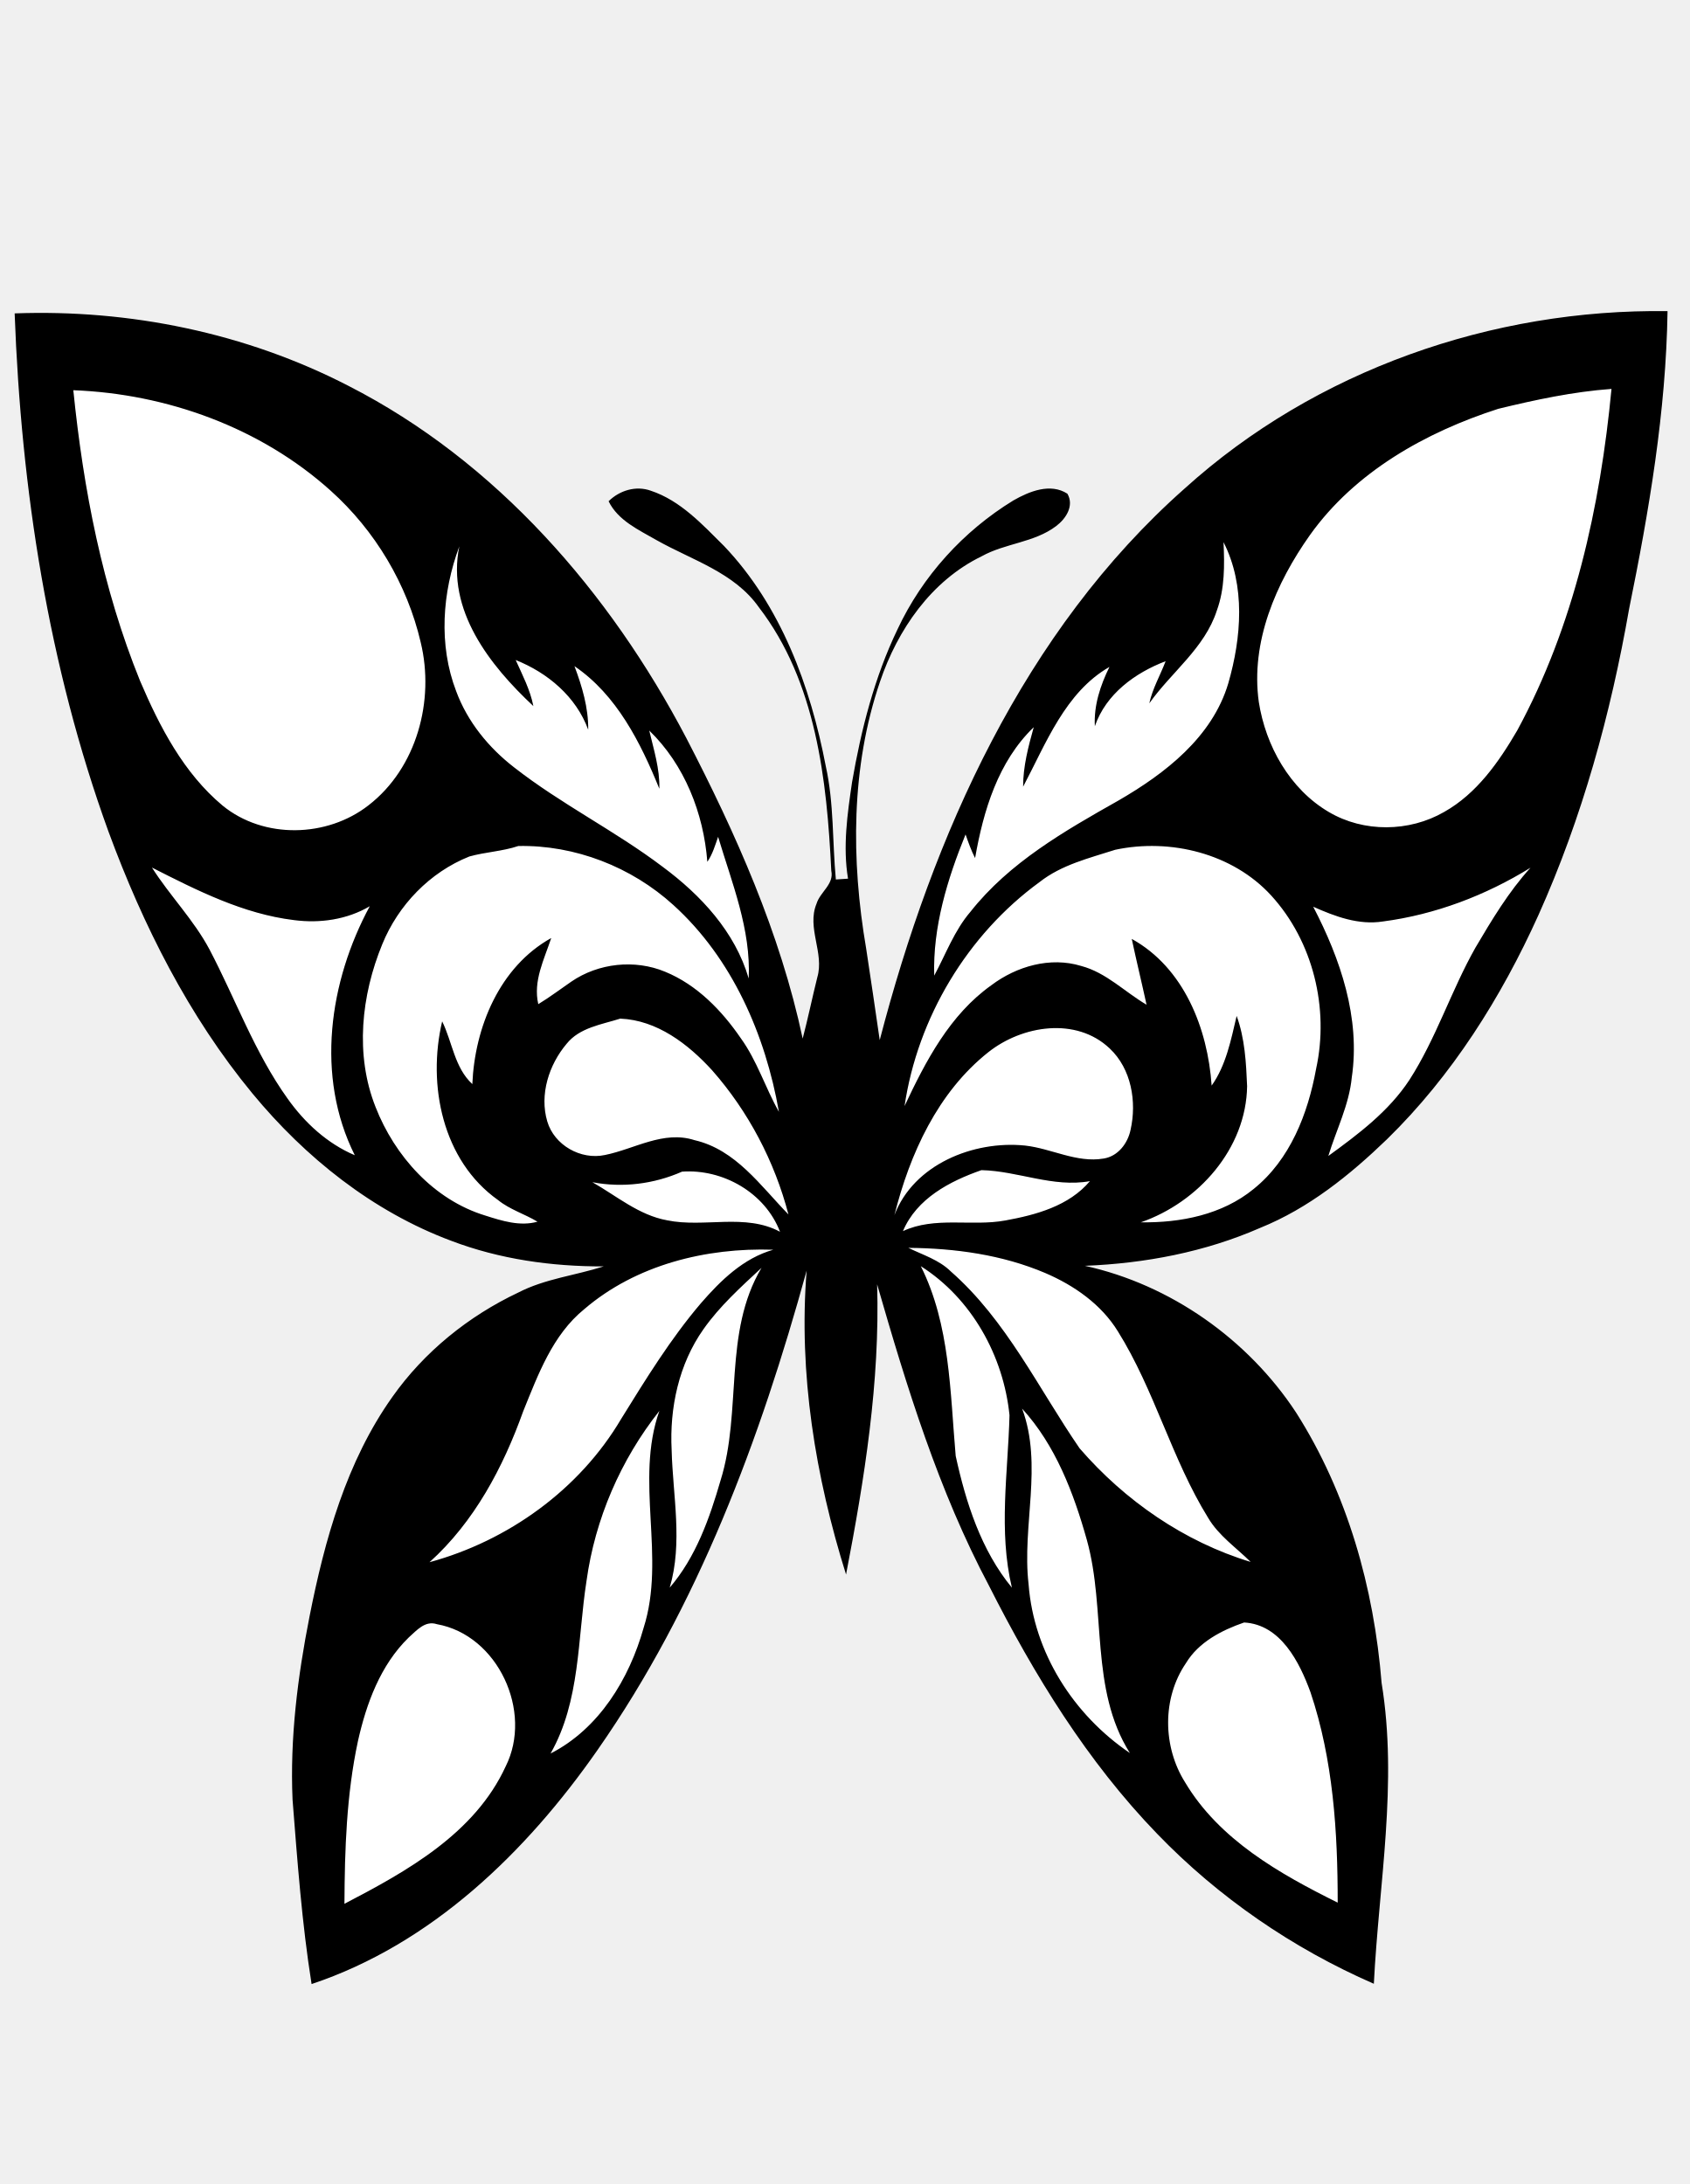
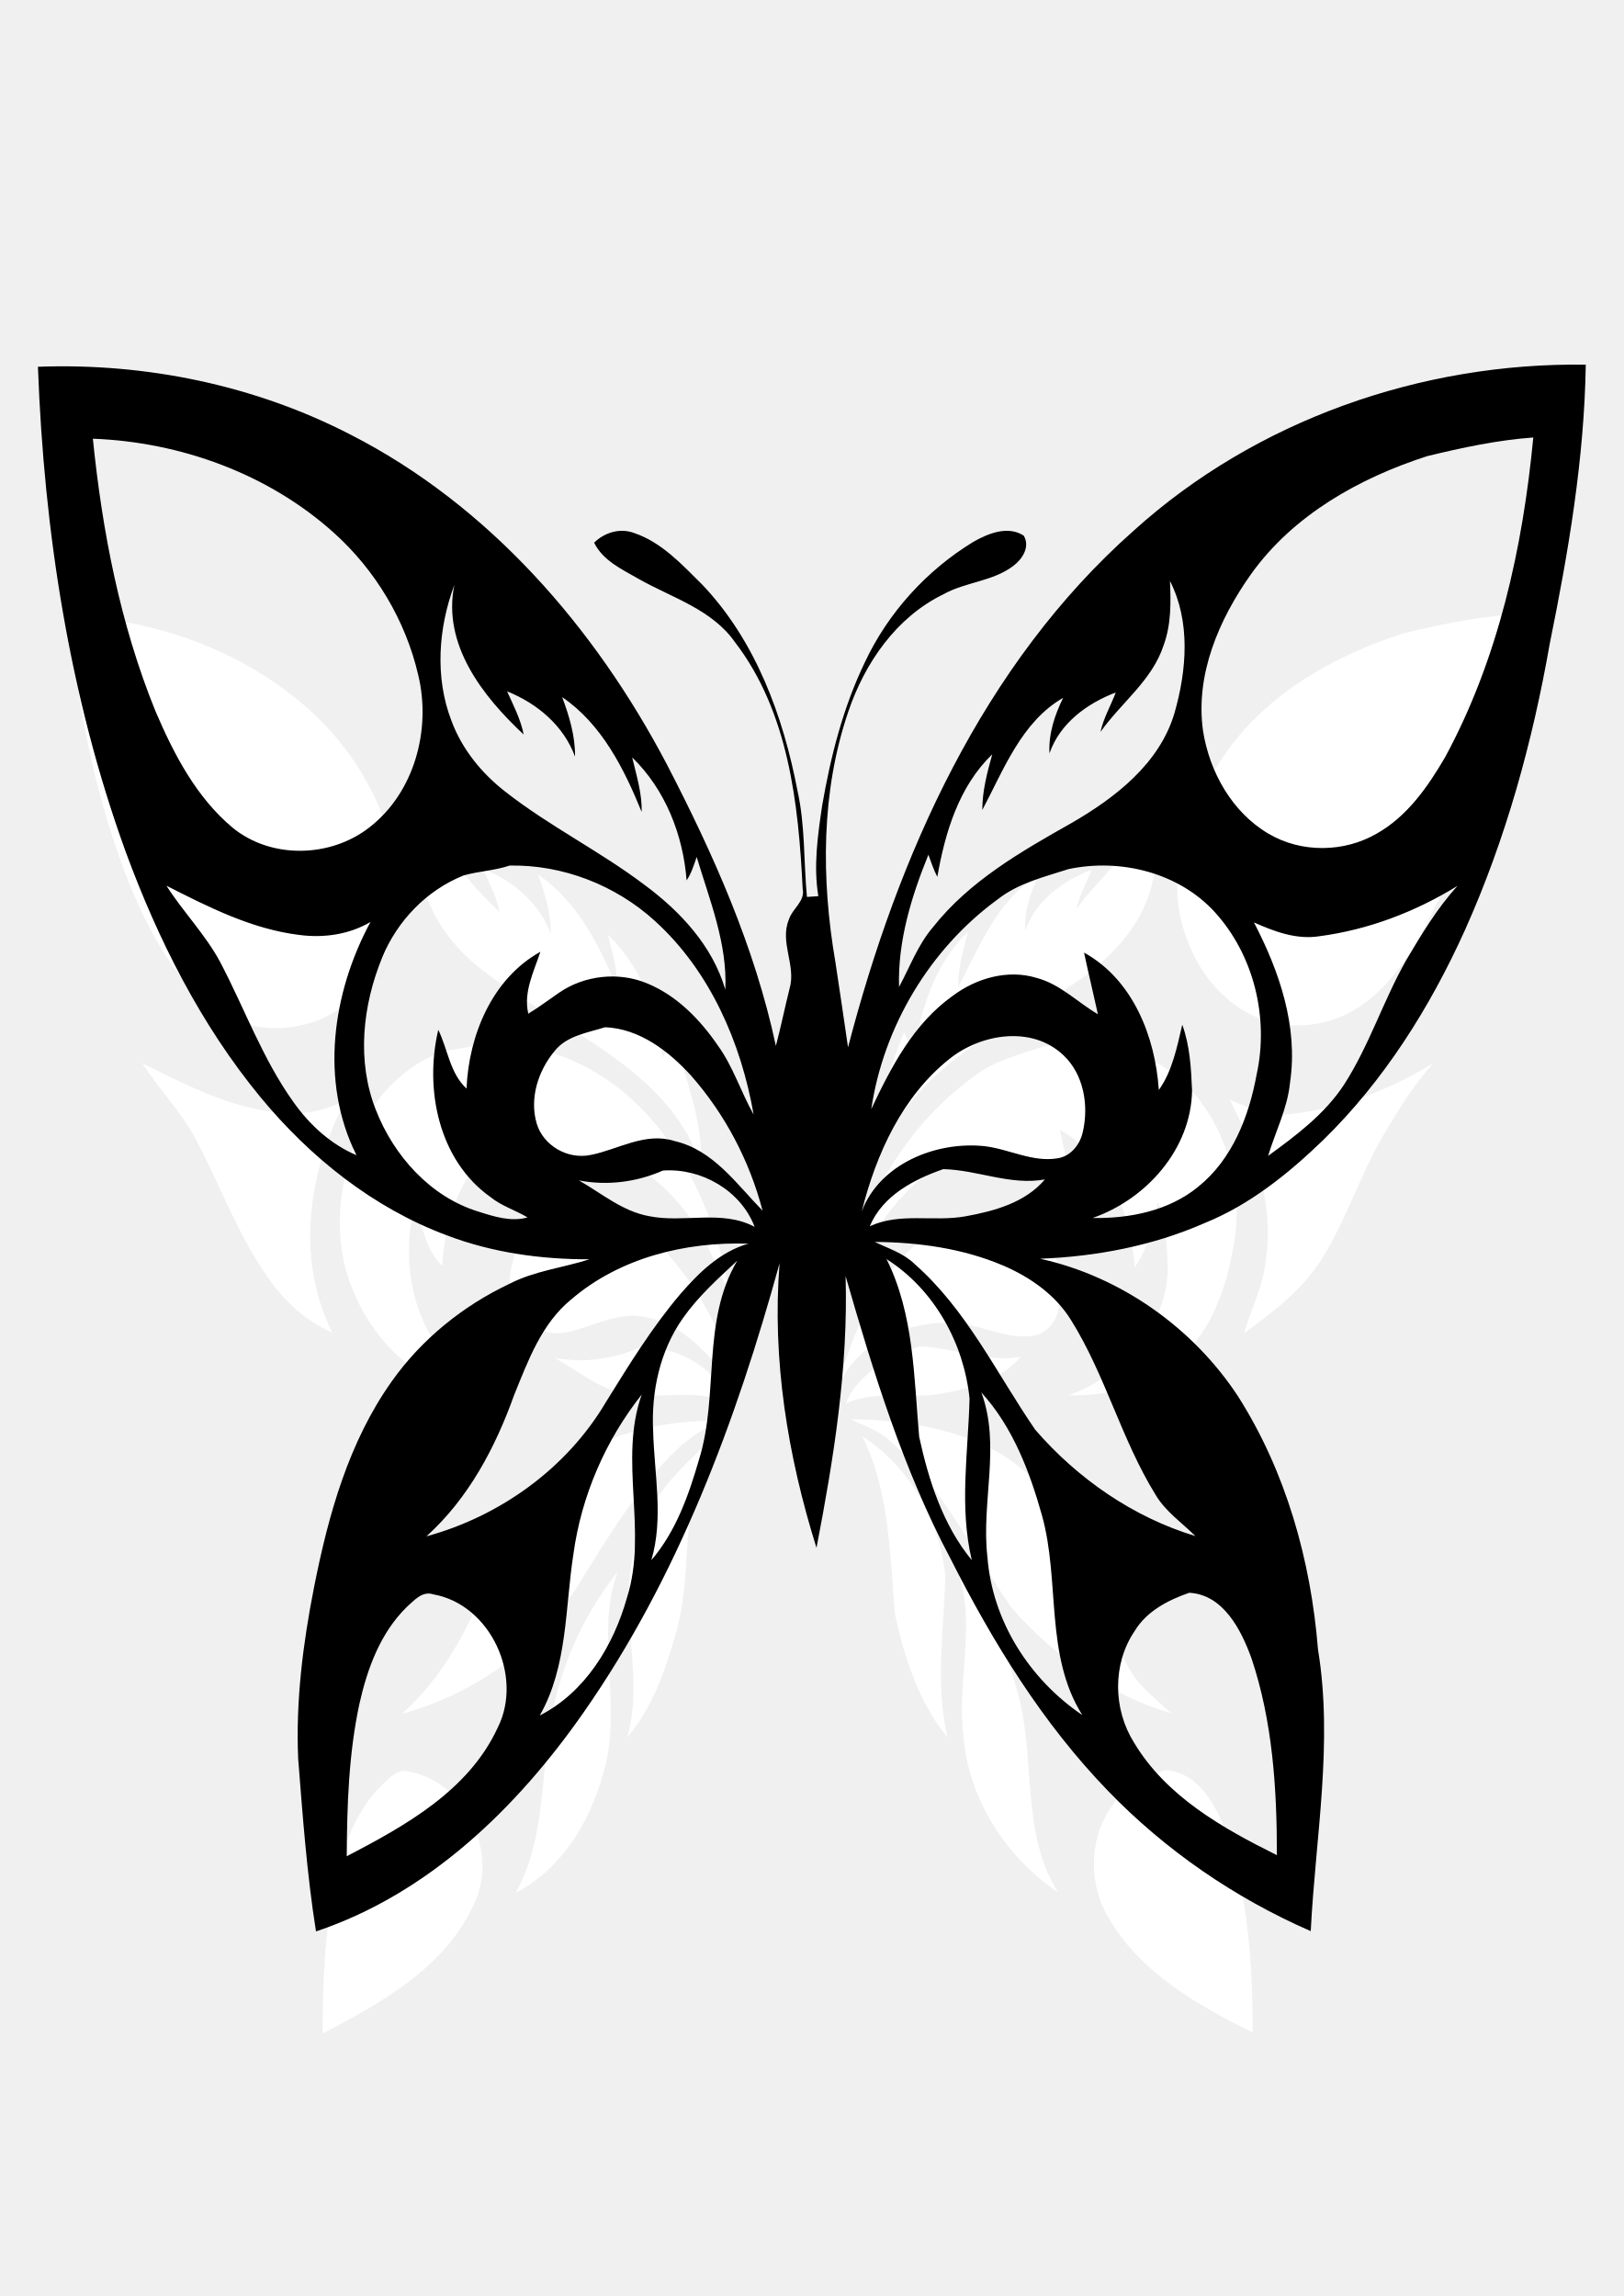
- <svg xmlns="http://www.w3.org/2000/svg" width="580pt" height="750pt" viewBox="0 0 580 750" version="1.1" id="svg48">
+ <svg xmlns="http://www.w3.org/2000/svg" width="210mm" height="297mm" viewBox="0 0 595.276 841.89" version="1.1" id="svg48">
  <defs id="defs52" />
-   <g id="#ffffffff">
-     <path fill="#ffffff" opacity="1.00" d=" M 25.17 134.00 C 57.30 135.22 89.47 146.85 113.51 168.49 C 128.78 182.19 139.79 200.61 144.44 220.60 C 149.28 240.55 143.10 263.72 126.54 276.53 C 112.30 287.66 90.57 288.22 76.41 276.64 C 63.06 265.49 54.82 249.60 48.10 233.86 C 35.19 202.06 28.61 168.04 25.17 134.00 Z" id="path4" />
-     <path fill="#ffffff" opacity="1.00" d=" M 514.37 140.39 C 527.15 137.28 540.10 134.51 553.25 133.55 C 549.40 174.02 540.41 214.86 520.89 250.84 C 514.57 261.68 506.99 272.54 495.82 278.82 C 483.81 285.77 468.16 285.93 456.18 278.84 C 442.79 270.97 434.51 256.12 432.16 241.05 C 429.29 220.44 438.04 200.22 449.73 183.72 C 465.19 162.03 489.44 148.42 514.37 140.39 Z" id="path6" />
-     <path fill="#ffffff" opacity="1.00" d=" M 420.05 186.17 C 427.67 201.10 426.20 219.00 421.69 234.66 C 416.19 253.17 399.99 265.65 383.96 274.92 C 365.50 285.35 346.51 296.19 333.17 313.11 C 327.63 319.56 324.72 327.65 320.73 335.04 C 320.20 318.37 325.26 301.83 331.49 286.54 C 332.46 289.29 333.42 292.06 334.76 294.66 C 337.61 278.38 342.65 261.52 354.90 249.72 C 353.04 256.40 351.24 263.17 351.25 270.15 C 359.09 255.36 365.67 237.75 380.89 229.02 C 377.78 235.34 375.49 242.23 375.88 249.38 C 379.68 238.33 389.65 231.07 400.18 227.05 C 398.34 231.89 395.69 236.43 394.57 241.52 C 402.15 230.79 413.58 222.59 417.75 209.67 C 420.50 202.15 420.41 194.05 420.05 186.17 Z" id="path8" />
-     <path fill="#ffffff" opacity="1.00" d=" M 156.62 237.40 C 150.49 221.46 151.81 203.43 157.69 187.62 C 153.21 209.54 168.14 228.47 183.11 242.47 C 182.01 236.87 179.35 231.80 177.04 226.65 C 188.05 231.04 197.78 239.22 201.94 250.57 C 202.02 243.03 199.84 235.75 197.22 228.76 C 211.73 238.62 219.94 255.05 226.36 270.85 C 226.54 264.00 224.44 257.44 222.89 250.86 C 235.02 262.61 241.56 279.28 242.84 295.95 C 244.63 293.35 245.50 290.31 246.54 287.37 C 251.29 303.25 257.84 319.12 257.04 336.03 C 252.37 320.00 240.58 307.34 227.44 297.62 C 211.11 285.27 192.60 276.13 176.47 263.50 C 167.73 256.73 160.48 247.84 156.62 237.40 Z" id="path10" />
-     <path fill="#ffffff" opacity="1.00" d=" M 161.14 294.12 C 166.66 292.57 172.49 292.36 177.96 290.52 C 197.44 290.14 216.81 297.71 231.19 310.80 C 251.37 329.09 262.78 355.36 267.42 381.82 C 262.75 373.57 259.94 364.33 254.37 356.60 C 247.80 347.00 239.27 338.18 228.33 333.70 C 217.92 329.37 205.42 330.73 196.13 337.11 C 192.36 339.70 188.72 342.46 184.80 344.84 C 182.95 336.91 186.83 329.45 189.24 322.13 C 171.49 332.02 162.99 352.76 162.16 372.29 C 156.03 366.64 155.31 357.88 151.80 350.75 C 146.67 372.52 151.88 398.56 170.97 412.09 C 175.03 415.39 180.12 416.87 184.53 419.54 C 178.51 421.23 172.34 419.26 166.60 417.43 C 148.95 412.05 135.50 396.99 128.92 380.13 C 121.82 362.19 124.03 341.81 131.23 324.27 C 136.71 310.80 147.58 299.52 161.14 294.12 Z" id="path12" />
-     <path fill="#ffffff" opacity="1.00" d=" M 382.89 291.81 C 401.77 287.80 423.20 293.04 436.44 307.54 C 450.81 323.29 456.38 346.27 451.85 366.99 C 449.05 382.41 442.93 398.26 430.36 408.33 C 419.60 417.15 405.28 419.97 391.67 419.75 C 411.37 412.90 427.83 394.48 428.15 372.99 C 427.81 364.89 427.36 356.56 424.56 348.88 C 422.63 357.07 420.92 365.87 415.97 372.81 C 414.64 353.25 406.49 332.35 388.55 322.43 C 390.15 329.98 391.99 337.48 393.63 345.03 C 386.12 340.64 379.81 334.00 371.19 331.72 C 360.60 328.48 349.04 331.80 340.38 338.31 C 326.07 348.48 317.82 364.36 310.54 379.84 C 315.04 349.50 332.08 320.99 356.89 302.91 C 364.46 296.95 373.91 294.70 382.89 291.81 Z" id="path14" />
-     <path fill="#ffffff" opacity="1.00" d=" M 474.82 316.43 C 492.74 314.08 510.10 307.46 525.45 297.97 C 517.94 306.25 512.19 315.86 506.53 325.45 C 498.20 340.19 493.07 356.58 483.87 370.86 C 476.80 381.64 466.33 389.48 456.03 396.97 C 458.75 387.99 463.17 379.46 464.08 370.00 C 467.10 349.55 460.17 329.29 450.84 311.37 C 458.36 314.72 466.43 317.76 474.82 316.43 Z" id="path16" />
-     <path fill="#ffffff" opacity="1.00" d=" M 52.16 297.92 C 67.62 305.77 83.51 313.86 100.95 315.97 C 109.84 317.13 119.16 315.81 126.95 311.20 C 112.97 337.11 108.25 369.65 121.81 396.72 C 112.37 392.72 104.61 385.56 98.73 377.27 C 87.44 361.51 80.87 343.11 71.92 326.05 C 66.51 315.88 58.31 307.61 52.16 297.92 Z" id="path18" />
-     <path fill="#ffffff" opacity="1.00" d=" M 194.51 358.46 C 198.98 352.86 206.53 351.84 212.94 349.80 C 225.57 350.31 236.26 358.53 244.46 367.52 C 256.92 381.65 265.94 398.84 270.69 417.06 C 261.13 407.28 252.60 394.79 238.44 391.54 C 227.78 388.10 217.84 394.60 207.68 396.64 C 199.41 398.42 190.29 393.28 187.88 385.10 C 185.16 375.87 188.45 365.65 194.51 358.46 Z" id="path20" />
-     <path fill="#ffffff" opacity="1.00" d=" M 339.33 361.31 C 350.92 352.13 369.43 349.12 380.97 360.04 C 388.42 367.04 390.32 378.34 388.14 388.00 C 387.18 392.64 383.83 397.07 378.92 397.85 C 369.60 399.44 360.96 394.38 351.87 393.39 C 334.26 391.61 313.71 399.83 307.06 417.30 C 312.33 396.25 321.97 375.06 339.33 361.31 Z" id="path22" />
-     <path fill="#ffffff" opacity="1.00" d=" M 203.36 405.97 C 213.72 407.97 224.53 406.60 234.16 402.35 C 248.20 401.35 262.68 409.61 267.79 423.00 C 255.77 416.56 241.80 421.70 229.01 419.06 C 219.33 417.30 211.69 410.70 203.36 405.97 Z" id="path24" />
-     <path fill="#ffffff" opacity="1.00" d=" M 309.99 422.78 C 314.72 411.55 326.08 405.63 336.94 401.83 C 349.46 402.11 361.53 407.90 374.19 405.61 C 366.97 414.16 355.65 417.21 345.09 419.13 C 333.48 421.25 321.04 417.63 309.99 422.78 Z" id="path26" />
-     <path fill="#ffffff" opacity="1.00" d=" M 311.84 428.52 C 327.84 428.65 344.07 430.87 358.87 437.17 C 368.76 441.41 378.07 447.90 383.79 457.20 C 396.41 477.40 402.25 500.98 414.77 521.23 C 418.39 527.38 424.41 531.44 429.37 536.38 C 406.58 529.48 386.16 515.32 370.65 497.38 C 356.48 476.77 345.53 453.38 326.42 436.62 C 322.38 432.62 316.83 430.96 311.84 428.52 Z" id="path28" />
-     <path fill="#ffffff" opacity="1.00" d=" M 200.55 449.60 C 218.36 434.31 242.44 428.39 265.51 429.16 C 255.24 432.05 247.41 439.73 240.61 447.57 C 230.17 459.83 221.73 473.59 213.27 487.24 C 198.97 511.50 174.48 529.11 147.45 536.48 C 162.87 522.57 172.71 503.94 179.63 484.62 C 184.74 472.04 189.68 458.45 200.55 449.60 Z" id="path30" />
-     <path fill="#ffffff" opacity="1.00" d=" M 241.51 456.45 C 247.09 448.51 254.37 441.96 261.44 435.38 C 248.20 457.64 254.84 484.54 247.38 508.38 C 243.60 521.43 238.90 534.75 229.92 545.21 C 234.47 529.78 230.99 513.68 230.58 497.97 C 229.83 483.48 233.04 468.43 241.51 456.45 Z" id="path32" />
-     <path fill="#ffffff" opacity="1.00" d=" M 316.12 434.81 C 333.59 445.89 344.53 465.65 346.58 486.02 C 346.06 505.74 342.75 525.71 347.40 545.22 C 336.82 532.38 331.60 515.99 328.10 499.98 C 326.17 478.07 326.21 454.93 316.12 434.81 Z" id="path34" />
-     <path fill="#ffffff" opacity="1.00" d=" M 350.90 483.72 C 362.38 496.29 368.61 512.69 373.14 528.85 C 379.84 552.89 374.07 580.03 387.91 602.01 C 368.54 588.89 354.89 567.52 353.12 543.98 C 350.79 523.96 358.12 503.17 350.90 483.72 Z" id="path36" />
-     <path fill="#ffffff" opacity="1.00" d=" M 201.36 542.87 C 204.29 521.63 213.08 501.30 226.38 484.50 C 217.84 508.56 228.70 534.74 220.97 559.00 C 216.04 576.53 205.67 593.66 189.01 602.17 C 199.28 584.12 198.25 562.76 201.36 542.87 Z" id="path38" />
-     <path fill="#ffffff" opacity="1.00" d=" M 407.14 571.15 C 411.49 563.91 419.44 559.82 427.12 557.17 C 439.65 557.86 446.13 570.75 449.91 581.12 C 457.71 604.31 459.27 629.08 459.25 653.38 C 439.30 643.48 418.59 631.77 406.85 612.06 C 399.16 599.83 398.93 583.19 407.14 571.15 Z" id="path40" />
-     <path fill="#ffffff" opacity="1.00" d=" M 140.32 562.32 C 143.02 559.92 145.93 556.41 149.99 557.75 C 170.97 561.50 183.03 587.80 173.61 606.59 C 163.00 629.66 139.78 642.56 118.25 653.78 C 118.34 635.11 118.95 616.29 122.87 597.97 C 125.77 585.00 130.60 571.78 140.32 562.32 Z" id="path42" />
+   <g id="#ffffffff" transform="translate(0,91.88976)">
+     <path d="m 25.17,134 c 32.13,1.22 64.3,12.85 88.34,34.49 15.27,13.7 26.28,32.12 30.93,52.11 4.84,19.95 -1.34,43.12 -17.9,55.93 -14.24,11.13 -35.97,11.69 -50.13,0.11 C 63.06,265.49 54.82,249.6 48.1,233.86 35.19,202.06 28.61,168.04 25.17,134 Z" id="path4" style="opacity:1;fill:#ffffff" />
+     <path d="m 514.37,140.39 c 12.78,-3.11 25.73,-5.88 38.88,-6.84 -3.85,40.47 -12.84,81.31 -32.36,117.29 -6.32,10.84 -13.9,21.7 -25.07,27.98 -12.01,6.95 -27.66,7.11 -39.64,0.02 -13.39,-7.87 -21.67,-22.72 -24.02,-37.79 -2.87,-20.61 5.88,-40.83 17.57,-57.33 15.46,-21.69 39.71,-35.3 64.64,-43.33 z" id="path6" style="opacity:1;fill:#ffffff" />
+     <path d="m 420.05,186.17 c 7.62,14.93 6.15,32.83 1.64,48.49 -5.5,18.51 -21.7,30.99 -37.73,40.26 -18.46,10.43 -37.45,21.27 -50.79,38.19 -5.54,6.45 -8.45,14.54 -12.44,21.93 -0.53,-16.67 4.53,-33.21 10.76,-48.5 0.97,2.75 1.93,5.52 3.27,8.12 2.85,-16.28 7.89,-33.14 20.14,-44.94 -1.86,6.68 -3.66,13.45 -3.65,20.43 7.84,-14.79 14.42,-32.4 29.64,-41.13 -3.11,6.32 -5.4,13.21 -5.01,20.36 3.8,-11.05 13.77,-18.31 24.3,-22.33 -1.84,4.84 -4.49,9.38 -5.61,14.47 7.58,-10.73 19.01,-18.93 23.18,-31.85 2.75,-7.52 2.66,-15.62 2.3,-23.5 z" id="path8" style="opacity:1;fill:#ffffff" />
+     <path d="m 156.62,237.4 c -6.13,-15.94 -4.81,-33.97 1.07,-49.78 -4.48,21.92 10.45,40.85 25.42,54.85 -1.1,-5.6 -3.76,-10.67 -6.07,-15.82 11.01,4.39 20.74,12.57 24.9,23.92 0.08,-7.54 -2.1,-14.82 -4.72,-21.81 14.51,9.86 22.72,26.29 29.14,42.09 0.18,-6.85 -1.92,-13.41 -3.47,-19.99 12.13,11.75 18.67,28.42 19.95,45.09 1.79,-2.6 2.66,-5.64 3.7,-8.58 4.75,15.88 11.3,31.75 10.5,48.66 -4.67,-16.03 -16.46,-28.69 -29.6,-38.41 -16.33,-12.35 -34.84,-21.49 -50.97,-34.12 -8.74,-6.77 -15.99,-15.66 -19.85,-26.1 z" id="path10" style="opacity:1;fill:#ffffff" />
+     <path d="m 161.14,294.12 c 5.52,-1.55 11.35,-1.76 16.82,-3.6 19.48,-0.38 38.85,7.19 53.23,20.28 20.18,18.29 31.59,44.56 36.23,71.02 -4.67,-8.25 -7.48,-17.49 -13.05,-25.22 -6.57,-9.6 -15.1,-18.42 -26.04,-22.9 -10.41,-4.33 -22.91,-2.97 -32.2,3.41 -3.77,2.59 -7.41,5.35 -11.33,7.73 -1.85,-7.93 2.03,-15.39 4.44,-22.71 -17.75,9.89 -26.25,30.63 -27.08,50.16 -6.13,-5.65 -6.85,-14.41 -10.36,-21.54 -5.13,21.77 0.08,47.81 19.17,61.34 4.06,3.3 9.15,4.78 13.56,7.45 -6.02,1.69 -12.19,-0.28 -17.93,-2.11 -17.65,-5.38 -31.1,-20.44 -37.68,-37.3 -7.1,-17.94 -4.89,-38.32 2.31,-55.86 5.48,-13.47 16.35,-24.75 29.91,-30.15 z" id="path12" style="opacity:1;fill:#ffffff" />
+     <path d="m 382.89,291.81 c 18.88,-4.01 40.31,1.23 53.55,15.73 14.37,15.75 19.94,38.73 15.41,59.45 -2.8,15.42 -8.92,31.27 -21.49,41.34 -10.76,8.82 -25.08,11.64 -38.69,11.42 19.7,-6.85 36.16,-25.27 36.48,-46.76 -0.34,-8.1 -0.79,-16.43 -3.59,-24.11 -1.93,8.19 -3.64,16.99 -8.59,23.93 -1.33,-19.56 -9.48,-40.46 -27.42,-50.38 1.6,7.55 3.44,15.05 5.08,22.6 -7.51,-4.39 -13.82,-11.03 -22.44,-13.31 -10.59,-3.24 -22.15,0.08 -30.81,6.59 -14.31,10.17 -22.56,26.05 -29.84,41.53 4.5,-30.34 21.54,-58.85 46.35,-76.93 7.57,-5.96 17.02,-8.21 26,-11.1 z" id="path14" style="opacity:1;fill:#ffffff" />
+     <path d="m 474.82,316.43 c 17.92,-2.35 35.28,-8.97 50.63,-18.46 -7.51,8.28 -13.26,17.89 -18.92,27.48 -8.33,14.74 -13.46,31.13 -22.66,45.41 -7.07,10.78 -17.54,18.62 -27.84,26.11 2.72,-8.98 7.14,-17.51 8.05,-26.97 3.02,-20.45 -3.91,-40.71 -13.24,-58.63 7.52,3.35 15.59,6.39 23.98,5.06 z" id="path16" style="opacity:1;fill:#ffffff" />
+     <path d="m 52.16,297.92 c 15.46,7.85 31.35,15.94 48.79,18.05 8.89,1.16 18.21,-0.16 26,-4.77 -13.98,25.91 -18.7,58.45 -5.14,85.52 -9.44,-4 -17.2,-11.16 -23.08,-19.45 C 87.44,361.51 80.87,343.11 71.92,326.05 66.51,315.88 58.31,307.61 52.16,297.92 Z" id="path18" style="opacity:1;fill:#ffffff" />
+     <path d="m 194.51,358.46 c 4.47,-5.6 12.02,-6.62 18.43,-8.66 12.63,0.51 23.32,8.73 31.52,17.72 12.46,14.13 21.48,31.32 26.23,49.54 -9.56,-9.78 -18.09,-22.27 -32.25,-25.52 -10.66,-3.44 -20.6,3.06 -30.76,5.1 -8.27,1.78 -17.39,-3.36 -19.8,-11.54 -2.72,-9.23 0.57,-19.45 6.63,-26.64 z" id="path20" style="opacity:1;fill:#ffffff" />
+     <path d="m 339.33,361.31 c 11.59,-9.18 30.1,-12.19 41.64,-1.27 7.45,7 9.35,18.3 7.17,27.96 -0.96,4.64 -4.31,9.07 -9.22,9.85 -9.32,1.59 -17.96,-3.47 -27.05,-4.46 -17.61,-1.78 -38.16,6.44 -44.81,23.91 5.27,-21.05 14.91,-42.24 32.27,-55.99 z" id="path22" style="opacity:1;fill:#ffffff" />
+     <path d="m 203.36,405.97 c 10.36,2 21.17,0.63 30.8,-3.62 14.04,-1 28.52,7.26 33.63,20.65 -12.02,-6.44 -25.99,-1.3 -38.78,-3.94 -9.68,-1.76 -17.32,-8.36 -25.65,-13.09 z" id="path24" style="opacity:1;fill:#ffffff" />
+     <path d="m 309.99,422.78 c 4.73,-11.23 16.09,-17.15 26.95,-20.95 12.52,0.28 24.59,6.07 37.25,3.78 -7.22,8.55 -18.54,11.6 -29.1,13.52 -11.61,2.12 -24.05,-1.5 -35.1,3.65 z" id="path26" style="opacity:1;fill:#ffffff" />
+     <path d="m 311.84,428.52 c 16,0.13 32.23,2.35 47.03,8.65 9.89,4.24 19.2,10.73 24.92,20.03 12.62,20.2 18.46,43.78 30.98,64.03 3.62,6.15 9.64,10.21 14.6,15.15 -22.79,-6.9 -43.21,-21.06 -58.72,-39 -14.17,-20.61 -25.12,-44 -44.23,-60.76 -4.04,-4 -9.59,-5.66 -14.58,-8.1 z" id="path28" style="opacity:1;fill:#ffffff" />
+     <path d="m 200.55,449.6 c 17.81,-15.29 41.89,-21.21 64.96,-20.44 -10.27,2.89 -18.1,10.57 -24.9,18.41 -10.44,12.26 -18.88,26.02 -27.34,39.67 -14.3,24.26 -38.79,41.87 -65.82,49.24 15.42,-13.91 25.26,-32.54 32.18,-51.86 5.11,-12.58 10.05,-26.17 20.92,-35.02 z" id="path30" style="opacity:1;fill:#ffffff" />
+     <path d="m 241.51,456.45 c 5.58,-7.94 12.86,-14.49 19.93,-21.07 -13.24,22.26 -6.6,49.16 -14.06,73 -3.78,13.05 -8.48,26.37 -17.46,36.83 4.55,-15.43 1.07,-31.53 0.66,-47.24 -0.75,-14.49 2.46,-29.54 10.93,-41.52 z" id="path32" style="opacity:1;fill:#ffffff" />
+     <path d="m 316.12,434.81 c 17.47,11.08 28.41,30.84 30.46,51.21 -0.52,19.72 -3.83,39.69 0.82,59.2 -10.58,-12.84 -15.8,-29.23 -19.3,-45.24 -1.93,-21.91 -1.89,-45.05 -11.98,-65.17 z" id="path34" style="opacity:1;fill:#ffffff" />
+     <path d="m 350.9,483.72 c 11.48,12.57 17.71,28.97 22.24,45.13 6.7,24.04 0.93,51.18 14.77,73.16 -19.37,-13.12 -33.02,-34.49 -34.79,-58.03 -2.33,-20.02 5,-40.81 -2.22,-60.26 z" id="path36" style="opacity:1;fill:#ffffff" />
+     <path d="m 201.36,542.87 c 2.93,-21.24 11.72,-41.57 25.02,-58.37 -8.54,24.06 2.32,50.24 -5.41,74.5 -4.93,17.53 -15.3,34.66 -31.96,43.17 10.27,-18.05 9.24,-39.41 12.35,-59.3 z" id="path38" style="opacity:1;fill:#ffffff" />
+     <path d="m 407.14,571.15 c 4.35,-7.24 12.3,-11.33 19.98,-13.98 12.53,0.69 19.01,13.58 22.79,23.95 7.8,23.19 9.36,47.96 9.34,72.26 -19.95,-9.9 -40.66,-21.61 -52.4,-41.32 -7.69,-12.23 -7.92,-28.87 0.29,-40.91 z" id="path40" style="opacity:1;fill:#ffffff" />
+     <path d="m 140.32,562.32 c 2.7,-2.4 5.61,-5.91 9.67,-4.57 20.98,3.75 33.04,30.05 23.62,48.84 -10.61,23.07 -33.83,35.97 -55.36,47.19 0.09,-18.67 0.7,-37.49 4.62,-55.81 2.9,-12.97 7.73,-26.19 17.45,-35.65 z" id="path42" style="opacity:1;fill:#ffffff" />
  </g>
-   <g id="#000000ff">
-     <path fill="#000000" opacity="1.00" d=" M 406.73 167.74 C 451.59 127.16 512.26 105.99 572.49 106.85 C 571.96 141.33 566.15 175.42 559.29 209.12 C 552.98 245.20 543.18 280.81 528.16 314.26 C 515.37 342.58 498.51 369.40 476.20 391.20 C 463.42 403.54 449.27 414.94 432.66 421.65 C 413.66 429.97 393.11 433.87 372.45 434.69 C 401.83 441.13 428.44 459.93 444.94 485.04 C 462.59 512.75 471.71 545.35 474.32 577.93 C 479.96 612.29 473.39 646.86 471.66 681.24 C 443.84 669.11 418.34 651.59 397.27 629.74 C 373.27 604.93 355.05 575.22 339.54 544.56 C 322.21 511.91 311.34 476.41 301.13 441.05 C 302.13 474.59 296.80 507.87 290.46 540.70 C 279.92 507.05 274.11 471.65 276.93 436.34 C 260.99 494.22 239.69 551.50 205.09 601.03 C 180.69 636.02 148.18 667.59 106.97 681.34 C 103.64 660.37 102.11 639.20 100.44 618.05 C 99.51 596.92 102.18 575.82 106.26 555.13 C 111.48 528.72 118.93 501.92 134.71 479.70 C 145.64 464.22 160.84 451.95 177.93 443.87 C 187.10 439.13 197.51 438.01 207.25 434.89 C 189.46 434.95 171.54 432.44 154.86 426.08 C 127.93 416.02 104.80 397.49 86.62 375.45 C 64.75 348.91 49.12 317.79 37.27 285.65 C 16.59 228.66 7.26 168.05 5.03 107.62 C 44.48 106.16 84.45 114.34 119.60 132.49 C 170.43 158.44 209.35 203.38 235.59 253.39 C 252.60 286.19 267.84 320.34 275.57 356.65 C 277.40 349.68 278.85 342.62 280.59 335.63 C 283.08 327.22 276.88 318.65 280.33 310.33 C 281.56 306.29 286.40 303.66 285.39 299.02 C 283.87 267.78 280.21 234.12 260.51 208.52 C 252.10 196.57 237.59 192.37 225.43 185.50 C 219.34 181.98 212.19 178.79 208.94 172.13 C 212.71 168.40 218.34 166.68 223.44 168.52 C 233.64 171.91 241.12 180.11 248.54 187.47 C 268.14 208.04 278.25 235.68 283.51 263.15 C 286.34 275.92 285.74 289.07 286.96 302.02 C 288.35 301.92 289.74 301.83 291.14 301.74 C 289.31 290.74 290.91 279.55 292.52 268.63 C 295.63 250.59 300.18 232.62 308.15 216.07 C 316.69 197.82 330.77 182.33 347.93 171.84 C 353.37 168.74 360.60 165.77 366.45 169.54 C 368.86 173.69 365.94 178.14 362.59 180.66 C 355.09 186.35 345.11 186.52 337.02 191.03 C 319.70 199.44 308.15 216.24 302.12 234.09 C 292.11 263.46 292.17 295.39 297.36 325.71 C 298.95 336.19 300.51 346.68 302.02 357.18 C 320.32 286.90 351.40 216.73 406.73 167.74 M 25.17 134.00 C 28.61 168.04 35.19 202.06 48.10 233.86 C 54.82 249.60 63.06 265.49 76.41 276.64 C 90.57 288.22 112.30 287.66 126.54 276.53 C 143.10 263.72 149.28 240.55 144.44 220.60 C 139.79 200.61 128.78 182.19 113.51 168.49 C 89.47 146.85 57.30 135.22 25.17 134.00 M 514.37 140.39 C 489.44 148.42 465.19 162.03 449.73 183.72 C 438.04 200.22 429.29 220.44 432.16 241.05 C 434.51 256.12 442.79 270.97 456.18 278.84 C 468.16 285.93 483.81 285.77 495.82 278.82 C 506.99 272.54 514.57 261.68 520.89 250.84 C 540.41 214.86 549.40 174.02 553.25 133.55 C 540.10 134.51 527.15 137.28 514.37 140.39 M 420.05 186.17 C 420.41 194.05 420.50 202.15 417.75 209.67 C 413.58 222.59 402.15 230.79 394.57 241.52 C 395.69 236.43 398.34 231.89 400.18 227.05 C 389.65 231.07 379.68 238.33 375.88 249.38 C 375.49 242.23 377.78 235.34 380.89 229.02 C 365.67 237.75 359.09 255.36 351.25 270.15 C 351.24 263.17 353.04 256.40 354.90 249.72 C 342.65 261.52 337.61 278.38 334.76 294.66 C 333.42 292.06 332.46 289.29 331.49 286.54 C 325.26 301.83 320.20 318.37 320.73 335.04 C 324.72 327.65 327.63 319.56 333.17 313.11 C 346.51 296.19 365.50 285.35 383.96 274.92 C 399.99 265.65 416.19 253.17 421.69 234.66 C 426.20 219.00 427.67 201.10 420.05 186.17 M 156.62 237.40 C 160.48 247.84 167.73 256.73 176.47 263.50 C 192.60 276.13 211.11 285.27 227.44 297.62 C 240.58 307.34 252.37 320.00 257.04 336.03 C 257.84 319.12 251.29 303.25 246.54 287.37 C 245.50 290.31 244.63 293.35 242.84 295.95 C 241.56 279.28 235.02 262.61 222.89 250.86 C 224.44 257.44 226.54 264.00 226.36 270.85 C 219.94 255.05 211.73 238.62 197.22 228.76 C 199.84 235.75 202.02 243.03 201.94 250.57 C 197.78 239.22 188.05 231.04 177.04 226.65 C 179.35 231.80 182.01 236.87 183.11 242.47 C 168.14 228.47 153.21 209.54 157.69 187.62 C 151.81 203.43 150.49 221.46 156.62 237.40 M 161.14 294.12 C 147.58 299.52 136.71 310.80 131.23 324.27 C 124.03 341.81 121.82 362.19 128.92 380.13 C 135.50 396.99 148.95 412.05 166.60 417.43 C 172.34 419.26 178.51 421.23 184.53 419.54 C 180.12 416.87 175.03 415.39 170.97 412.09 C 151.88 398.56 146.67 372.52 151.80 350.75 C 155.31 357.88 156.03 366.64 162.16 372.29 C 162.99 352.76 171.49 332.02 189.24 322.13 C 186.83 329.45 182.95 336.91 184.80 344.84 C 188.72 342.46 192.36 339.70 196.13 337.11 C 205.42 330.73 217.92 329.37 228.33 333.70 C 239.27 338.18 247.80 347.00 254.37 356.60 C 259.94 364.33 262.75 373.57 267.42 381.82 C 262.78 355.36 251.37 329.09 231.19 310.80 C 216.81 297.71 197.44 290.14 177.96 290.52 C 172.49 292.36 166.66 292.57 161.14 294.12 M 382.89 291.81 C 373.91 294.70 364.46 296.95 356.89 302.91 C 332.08 320.99 315.04 349.50 310.54 379.84 C 317.82 364.36 326.07 348.48 340.38 338.31 C 349.04 331.80 360.60 328.48 371.19 331.72 C 379.81 334.00 386.12 340.64 393.63 345.03 C 391.99 337.48 390.15 329.98 388.55 322.43 C 406.49 332.35 414.64 353.25 415.97 372.81 C 420.92 365.87 422.63 357.07 424.56 348.88 C 427.36 356.56 427.81 364.89 428.15 372.99 C 427.83 394.48 411.37 412.90 391.67 419.75 C 405.28 419.97 419.60 417.15 430.36 408.33 C 442.93 398.26 449.05 382.41 451.85 366.99 C 456.38 346.27 450.81 323.29 436.44 307.54 C 423.20 293.04 401.77 287.80 382.89 291.81 M 474.82 316.43 C 466.43 317.76 458.36 314.72 450.84 311.37 C 460.17 329.29 467.10 349.55 464.08 370.00 C 463.17 379.46 458.75 387.99 456.03 396.97 C 466.33 389.48 476.80 381.64 483.87 370.86 C 493.07 356.58 498.20 340.19 506.53 325.45 C 512.19 315.86 517.94 306.25 525.45 297.97 C 510.10 307.46 492.74 314.08 474.82 316.43 M 52.16 297.92 C 58.31 307.61 66.51 315.88 71.92 326.05 C 80.87 343.11 87.44 361.51 98.73 377.27 C 104.61 385.56 112.37 392.72 121.81 396.72 C 108.25 369.65 112.97 337.11 126.95 311.20 C 119.16 315.81 109.84 317.13 100.95 315.97 C 83.51 313.86 67.62 305.77 52.16 297.92 M 194.51 358.46 C 188.45 365.65 185.16 375.87 187.88 385.10 C 190.29 393.28 199.41 398.42 207.68 396.64 C 217.84 394.60 227.78 388.10 238.44 391.54 C 252.60 394.79 261.13 407.28 270.69 417.06 C 265.94 398.84 256.92 381.65 244.46 367.52 C 236.26 358.53 225.57 350.31 212.94 349.80 C 206.53 351.84 198.98 352.86 194.51 358.46 M 339.33 361.31 C 321.97 375.06 312.33 396.25 307.06 417.30 C 313.71 399.83 334.26 391.61 351.87 393.39 C 360.96 394.38 369.60 399.44 378.92 397.85 C 383.83 397.07 387.18 392.64 388.14 388.00 C 390.32 378.34 388.42 367.04 380.97 360.04 C 369.43 349.12 350.92 352.13 339.33 361.31 M 203.36 405.97 C 211.69 410.70 219.33 417.30 229.01 419.06 C 241.80 421.70 255.77 416.56 267.79 423.00 C 262.68 409.61 248.20 401.35 234.16 402.35 C 224.53 406.60 213.72 407.97 203.36 405.97 M 309.99 422.78 C 321.04 417.63 333.48 421.25 345.09 419.13 C 355.65 417.21 366.97 414.16 374.19 405.61 C 361.53 407.90 349.46 402.11 336.94 401.83 C 326.08 405.63 314.72 411.55 309.99 422.78 M 311.84 428.52 C 316.83 430.96 322.38 432.62 326.42 436.62 C 345.53 453.38 356.48 476.77 370.65 497.38 C 386.16 515.32 406.58 529.48 429.37 536.38 C 424.41 531.44 418.39 527.38 414.77 521.23 C 402.25 500.98 396.41 477.40 383.79 457.20 C 378.07 447.90 368.76 441.41 358.87 437.17 C 344.07 430.87 327.84 428.65 311.84 428.52 M 200.55 449.60 C 189.68 458.45 184.74 472.04 179.63 484.62 C 172.71 503.94 162.87 522.57 147.45 536.48 C 174.48 529.11 198.97 511.50 213.27 487.24 C 221.73 473.59 230.17 459.83 240.61 447.57 C 247.41 439.73 255.24 432.05 265.51 429.16 C 242.44 428.39 218.36 434.31 200.55 449.60 M 241.51 456.45 C 233.04 468.43 229.83 483.48 230.58 497.97 C 230.99 513.68 234.47 529.78 229.92 545.21 C 238.90 534.75 243.60 521.43 247.38 508.38 C 254.84 484.54 248.20 457.64 261.44 435.38 C 254.37 441.96 247.09 448.51 241.51 456.45 M 316.12 434.81 C 326.21 454.93 326.17 478.07 328.10 499.98 C 331.60 515.99 336.82 532.38 347.40 545.22 C 342.75 525.71 346.06 505.74 346.58 486.02 C 344.53 465.65 333.59 445.89 316.12 434.81 M 350.90 483.72 C 358.12 503.17 350.79 523.96 353.12 543.98 C 354.89 567.52 368.54 588.89 387.91 602.01 C 374.07 580.03 379.84 552.89 373.14 528.85 C 368.61 512.69 362.38 496.29 350.90 483.72 M 201.36 542.87 C 198.25 562.76 199.28 584.12 189.01 602.17 C 205.67 593.66 216.04 576.53 220.97 559.00 C 228.70 534.74 217.84 508.56 226.38 484.50 C 213.08 501.30 204.29 521.63 201.36 542.87 M 407.14 571.15 C 398.93 583.19 399.16 599.83 406.85 612.06 C 418.59 631.77 439.30 643.48 459.25 653.38 C 459.27 629.08 457.71 604.31 449.91 581.12 C 446.13 570.75 439.65 557.86 427.12 557.17 C 419.44 559.82 411.49 563.91 407.14 571.15 M 140.32 562.32 C 130.60 571.78 125.77 585.00 122.87 597.97 C 118.95 616.29 118.34 635.11 118.25 653.78 C 139.78 642.56 163.00 629.66 173.61 606.59 C 183.03 587.80 170.97 561.50 149.99 557.75 C 145.93 556.41 143.02 559.92 140.32 562.32 Z" id="path45" />
+   <g id="#000000ff" transform="translate(8.877795,26.86248)">
+     <path d="m 406.73,167.74 c 44.86,-40.58 105.53,-61.75 165.76,-60.89 -0.53,34.48 -6.34,68.57 -13.2,102.27 -6.31,36.08 -16.11,71.69 -31.13,105.14 -12.79,28.32 -29.65,55.14 -51.96,76.94 -12.78,12.34 -26.93,23.74 -43.54,30.45 -19,8.32 -39.55,12.22 -60.21,13.04 29.38,6.44 55.99,25.24 72.49,50.35 17.65,27.71 26.77,60.31 29.38,92.89 5.64,34.36 -0.93,68.93 -2.66,103.31 -27.82,-12.13 -53.32,-29.65 -74.39,-51.5 -24,-24.81 -42.22,-54.52 -57.73,-85.18 -17.33,-32.65 -28.2,-68.15 -38.41,-103.51 1,33.54 -4.33,66.82 -10.67,99.65 -10.54,-33.65 -16.35,-69.05 -13.53,-104.36 -15.94,57.88 -37.24,115.16 -71.84,164.69 -24.4,34.99 -56.91,66.56 -98.12,80.31 -3.33,-20.97 -4.86,-42.14 -6.53,-63.29 -0.93,-21.13 1.74,-42.23 5.82,-62.92 5.22,-26.41 12.67,-53.21 28.45,-75.43 10.93,-15.48 26.13,-27.75 43.22,-35.83 9.17,-4.74 19.58,-5.86 29.32,-8.98 -17.79,0.06 -35.71,-2.45 -52.39,-8.81 C 127.93,416.02 104.8,397.49 86.62,375.45 64.75,348.91 49.12,317.79 37.27,285.65 16.59,228.66 7.26,168.05 5.03,107.62 c 39.45,-1.46 79.42,6.72 114.57,24.87 50.83,25.95 89.75,70.89 115.99,120.9 17.01,32.8 32.25,66.95 39.98,103.26 1.83,-6.97 3.28,-14.03 5.02,-21.02 2.49,-8.41 -3.71,-16.98 -0.26,-25.3 1.23,-4.04 6.07,-6.67 5.06,-11.31 -1.52,-31.24 -5.18,-64.9 -24.88,-90.5 -8.41,-11.95 -22.92,-16.15 -35.08,-23.02 -6.09,-3.52 -13.24,-6.71 -16.49,-13.37 3.77,-3.73 9.4,-5.45 14.5,-3.61 10.2,3.39 17.68,11.59 25.1,18.95 19.6,20.57 29.71,48.21 34.97,75.68 2.83,12.77 2.23,25.92 3.45,38.87 1.39,-0.1 2.78,-0.19 4.18,-0.28 -1.83,-11 -0.23,-22.19 1.38,-33.11 3.11,-18.04 7.66,-36.01 15.63,-52.56 8.54,-18.25 22.62,-33.74 39.78,-44.23 5.44,-3.1 12.67,-6.07 18.52,-2.3 2.41,4.15 -0.51,8.6 -3.86,11.12 -7.5,5.69 -17.48,5.86 -25.57,10.37 -17.32,8.41 -28.87,25.21 -34.9,43.06 -10.01,29.37 -9.95,61.3 -4.76,91.62 1.59,10.48 3.15,20.97 4.66,31.47 18.3,-70.28 49.38,-140.45 104.71,-189.44 M 25.17,134 c 3.44,34.04 10.02,68.06 22.93,99.86 6.72,15.74 14.96,31.63 28.31,42.78 14.16,11.58 35.89,11.02 50.13,-0.11 16.56,-12.81 22.74,-35.98 17.9,-55.93 -4.65,-19.99 -15.66,-38.41 -30.93,-52.11 C 89.47,146.85 57.3,135.22 25.17,134 m 489.2,6.39 c -24.93,8.03 -49.18,21.64 -64.64,43.33 -11.69,16.5 -20.44,36.72 -17.57,57.33 2.35,15.07 10.63,29.92 24.02,37.79 11.98,7.09 27.63,6.93 39.64,-0.02 11.17,-6.28 18.75,-17.14 25.07,-27.98 19.52,-35.98 28.51,-76.82 32.36,-117.29 -13.15,0.96 -26.1,3.73 -38.88,6.84 m -94.32,45.78 c 0.36,7.88 0.45,15.98 -2.3,23.5 -4.17,12.92 -15.6,21.12 -23.18,31.85 1.12,-5.09 3.77,-9.63 5.61,-14.47 -10.53,4.02 -20.5,11.28 -24.3,22.33 -0.39,-7.15 1.9,-14.04 5.01,-20.36 -15.22,8.73 -21.8,26.34 -29.64,41.13 -0.01,-6.98 1.79,-13.75 3.65,-20.43 -12.25,11.8 -17.29,28.66 -20.14,44.94 -1.34,-2.6 -2.3,-5.37 -3.27,-8.12 -6.23,15.29 -11.29,31.83 -10.76,48.5 3.99,-7.39 6.9,-15.48 12.44,-21.93 13.34,-16.92 32.33,-27.76 50.79,-38.19 16.03,-9.27 32.23,-21.75 37.73,-40.26 4.51,-15.66 5.98,-33.56 -1.64,-48.49 M 156.62,237.4 c 3.86,10.44 11.11,19.33 19.85,26.1 16.13,12.63 34.64,21.77 50.97,34.12 13.14,9.72 24.93,22.38 29.6,38.41 0.8,-16.91 -5.75,-32.78 -10.5,-48.66 -1.04,2.94 -1.91,5.98 -3.7,8.58 -1.28,-16.67 -7.82,-33.34 -19.95,-45.09 1.55,6.58 3.65,13.14 3.47,19.99 -6.42,-15.8 -14.63,-32.23 -29.14,-42.09 2.62,6.99 4.8,14.27 4.72,21.81 -4.16,-11.35 -13.89,-19.53 -24.9,-23.92 2.31,5.15 4.97,10.22 6.07,15.82 -14.97,-14 -29.9,-32.93 -25.42,-54.85 -5.88,15.81 -7.2,33.84 -1.07,49.78 m 4.52,56.72 c -13.56,5.4 -24.43,16.68 -29.91,30.15 -7.2,17.54 -9.41,37.92 -2.31,55.86 6.58,16.86 20.03,31.92 37.68,37.3 5.74,1.83 11.91,3.8 17.93,2.11 -4.41,-2.67 -9.5,-4.15 -13.56,-7.45 -19.09,-13.53 -24.3,-39.57 -19.17,-61.34 3.51,7.13 4.23,15.89 10.36,21.54 0.83,-19.53 9.33,-40.27 27.08,-50.16 -2.41,7.32 -6.29,14.78 -4.44,22.71 3.92,-2.38 7.56,-5.14 11.33,-7.73 9.29,-6.38 21.79,-7.74 32.2,-3.41 10.94,4.48 19.47,13.3 26.04,22.9 5.57,7.73 8.38,16.97 13.05,25.22 -4.64,-26.46 -16.05,-52.73 -36.23,-71.02 -14.38,-13.09 -33.75,-20.66 -53.23,-20.28 -5.47,1.84 -11.3,2.05 -16.82,3.6 m 221.75,-2.31 c -8.98,2.89 -18.43,5.14 -26,11.1 -24.81,18.08 -41.85,46.59 -46.35,76.93 7.28,-15.48 15.53,-31.36 29.84,-41.53 8.66,-6.51 20.22,-9.83 30.81,-6.59 8.62,2.28 14.93,8.92 22.44,13.31 -1.64,-7.55 -3.48,-15.05 -5.08,-22.6 17.94,9.92 26.09,30.82 27.42,50.38 4.95,-6.94 6.66,-15.74 8.59,-23.93 2.8,7.68 3.25,16.01 3.59,24.11 -0.32,21.49 -16.78,39.91 -36.48,46.76 13.61,0.22 27.93,-2.6 38.69,-11.42 12.57,-10.07 18.69,-25.92 21.49,-41.34 4.53,-20.72 -1.04,-43.7 -15.41,-59.45 -13.24,-14.5 -34.67,-19.74 -53.55,-15.73 m 91.93,24.62 c -8.39,1.33 -16.46,-1.71 -23.98,-5.06 9.33,17.92 16.26,38.18 13.24,58.63 -0.91,9.46 -5.33,17.99 -8.05,26.97 10.3,-7.49 20.77,-15.33 27.84,-26.11 9.2,-14.28 14.33,-30.67 22.66,-45.41 5.66,-9.59 11.41,-19.2 18.92,-27.48 -15.35,9.49 -32.71,16.11 -50.63,18.46 M 52.16,297.92 c 6.15,9.69 14.35,17.96 19.76,28.13 8.95,17.06 15.52,35.46 26.81,51.22 5.88,8.29 13.64,15.45 23.08,19.45 -13.56,-27.07 -8.84,-59.61 5.14,-85.52 -7.79,4.61 -17.11,5.93 -26,4.77 -17.44,-2.11 -33.33,-10.2 -48.79,-18.05 m 142.35,60.54 c -6.06,7.19 -9.35,17.41 -6.63,26.64 2.41,8.18 11.53,13.32 19.8,11.54 10.16,-2.04 20.1,-8.54 30.76,-5.1 14.16,3.25 22.69,15.74 32.25,25.52 -4.75,-18.22 -13.77,-35.41 -26.23,-49.54 -8.2,-8.99 -18.89,-17.21 -31.52,-17.72 -6.41,2.04 -13.96,3.06 -18.43,8.66 m 144.82,2.85 c -17.36,13.75 -27,34.94 -32.27,55.99 6.65,-17.47 27.2,-25.69 44.81,-23.91 9.09,0.99 17.73,6.05 27.05,4.46 4.91,-0.78 8.26,-5.21 9.22,-9.85 2.18,-9.66 0.28,-20.96 -7.17,-27.96 -11.54,-10.92 -30.05,-7.91 -41.64,1.27 m -135.97,44.66 c 8.33,4.73 15.97,11.33 25.65,13.09 12.79,2.64 26.76,-2.5 38.78,3.94 -5.11,-13.39 -19.59,-21.65 -33.63,-20.65 -9.63,4.25 -20.44,5.62 -30.8,3.62 m 106.63,16.81 c 11.05,-5.15 23.49,-1.53 35.1,-3.65 10.56,-1.92 21.88,-4.97 29.1,-13.52 -12.66,2.29 -24.73,-3.5 -37.25,-3.78 -10.86,3.8 -22.22,9.72 -26.95,20.95 m 1.85,5.74 c 4.99,2.44 10.54,4.1 14.58,8.1 19.11,16.76 30.06,40.15 44.23,60.76 15.51,17.94 35.93,32.1 58.72,39 -4.96,-4.94 -10.98,-9 -14.6,-15.15 -12.52,-20.25 -18.36,-43.83 -30.98,-64.03 -5.72,-9.3 -15.03,-15.79 -24.92,-20.03 -14.8,-6.3 -31.03,-8.52 -47.03,-8.65 M 200.55,449.6 c -10.87,8.85 -15.81,22.44 -20.92,35.02 -6.92,19.32 -16.76,37.95 -32.18,51.86 27.03,-7.37 51.52,-24.98 65.82,-49.24 8.46,-13.65 16.9,-27.41 27.34,-39.67 6.8,-7.84 14.63,-15.52 24.9,-18.41 -23.07,-0.77 -47.15,5.15 -64.96,20.44 m 40.96,6.85 c -8.47,11.98 -11.68,27.03 -10.93,41.52 0.41,15.71 3.89,31.81 -0.66,47.24 8.98,-10.46 13.68,-23.78 17.46,-36.83 7.46,-23.84 0.82,-50.74 14.06,-73 -7.07,6.58 -14.35,13.13 -19.93,21.07 m 74.61,-21.64 c 10.09,20.12 10.05,43.26 11.98,65.17 3.5,16.01 8.72,32.4 19.3,45.24 -4.65,-19.51 -1.34,-39.48 -0.82,-59.2 -2.05,-20.37 -12.99,-40.13 -30.46,-51.21 m 34.78,48.91 c 7.22,19.45 -0.11,40.24 2.22,60.26 1.77,23.54 15.42,44.91 34.79,58.03 -13.84,-21.98 -8.07,-49.12 -14.77,-73.16 -4.53,-16.16 -10.76,-32.56 -22.24,-45.13 m -149.54,59.15 c -3.11,19.89 -2.08,41.25 -12.35,59.3 16.66,-8.51 27.03,-25.64 31.96,-43.17 7.73,-24.26 -3.13,-50.44 5.41,-74.5 -13.3,16.8 -22.09,37.13 -25.02,58.37 m 205.78,28.28 c -8.21,12.04 -7.98,28.68 -0.29,40.91 11.74,19.71 32.45,31.42 52.4,41.32 0.02,-24.3 -1.54,-49.07 -9.34,-72.26 -3.78,-10.37 -10.26,-23.26 -22.79,-23.95 -7.68,2.65 -15.63,6.74 -19.98,13.98 m -266.82,-8.83 c -9.72,9.46 -14.55,22.68 -17.45,35.65 -3.92,18.32 -4.53,37.14 -4.62,55.81 21.53,-11.22 44.75,-24.12 55.36,-47.19 9.42,-18.79 -2.64,-45.09 -23.62,-48.84 -4.06,-1.34 -6.97,2.17 -9.67,4.57 z" id="path45" style="opacity:1;fill:#000000" />
  </g>
</svg>
